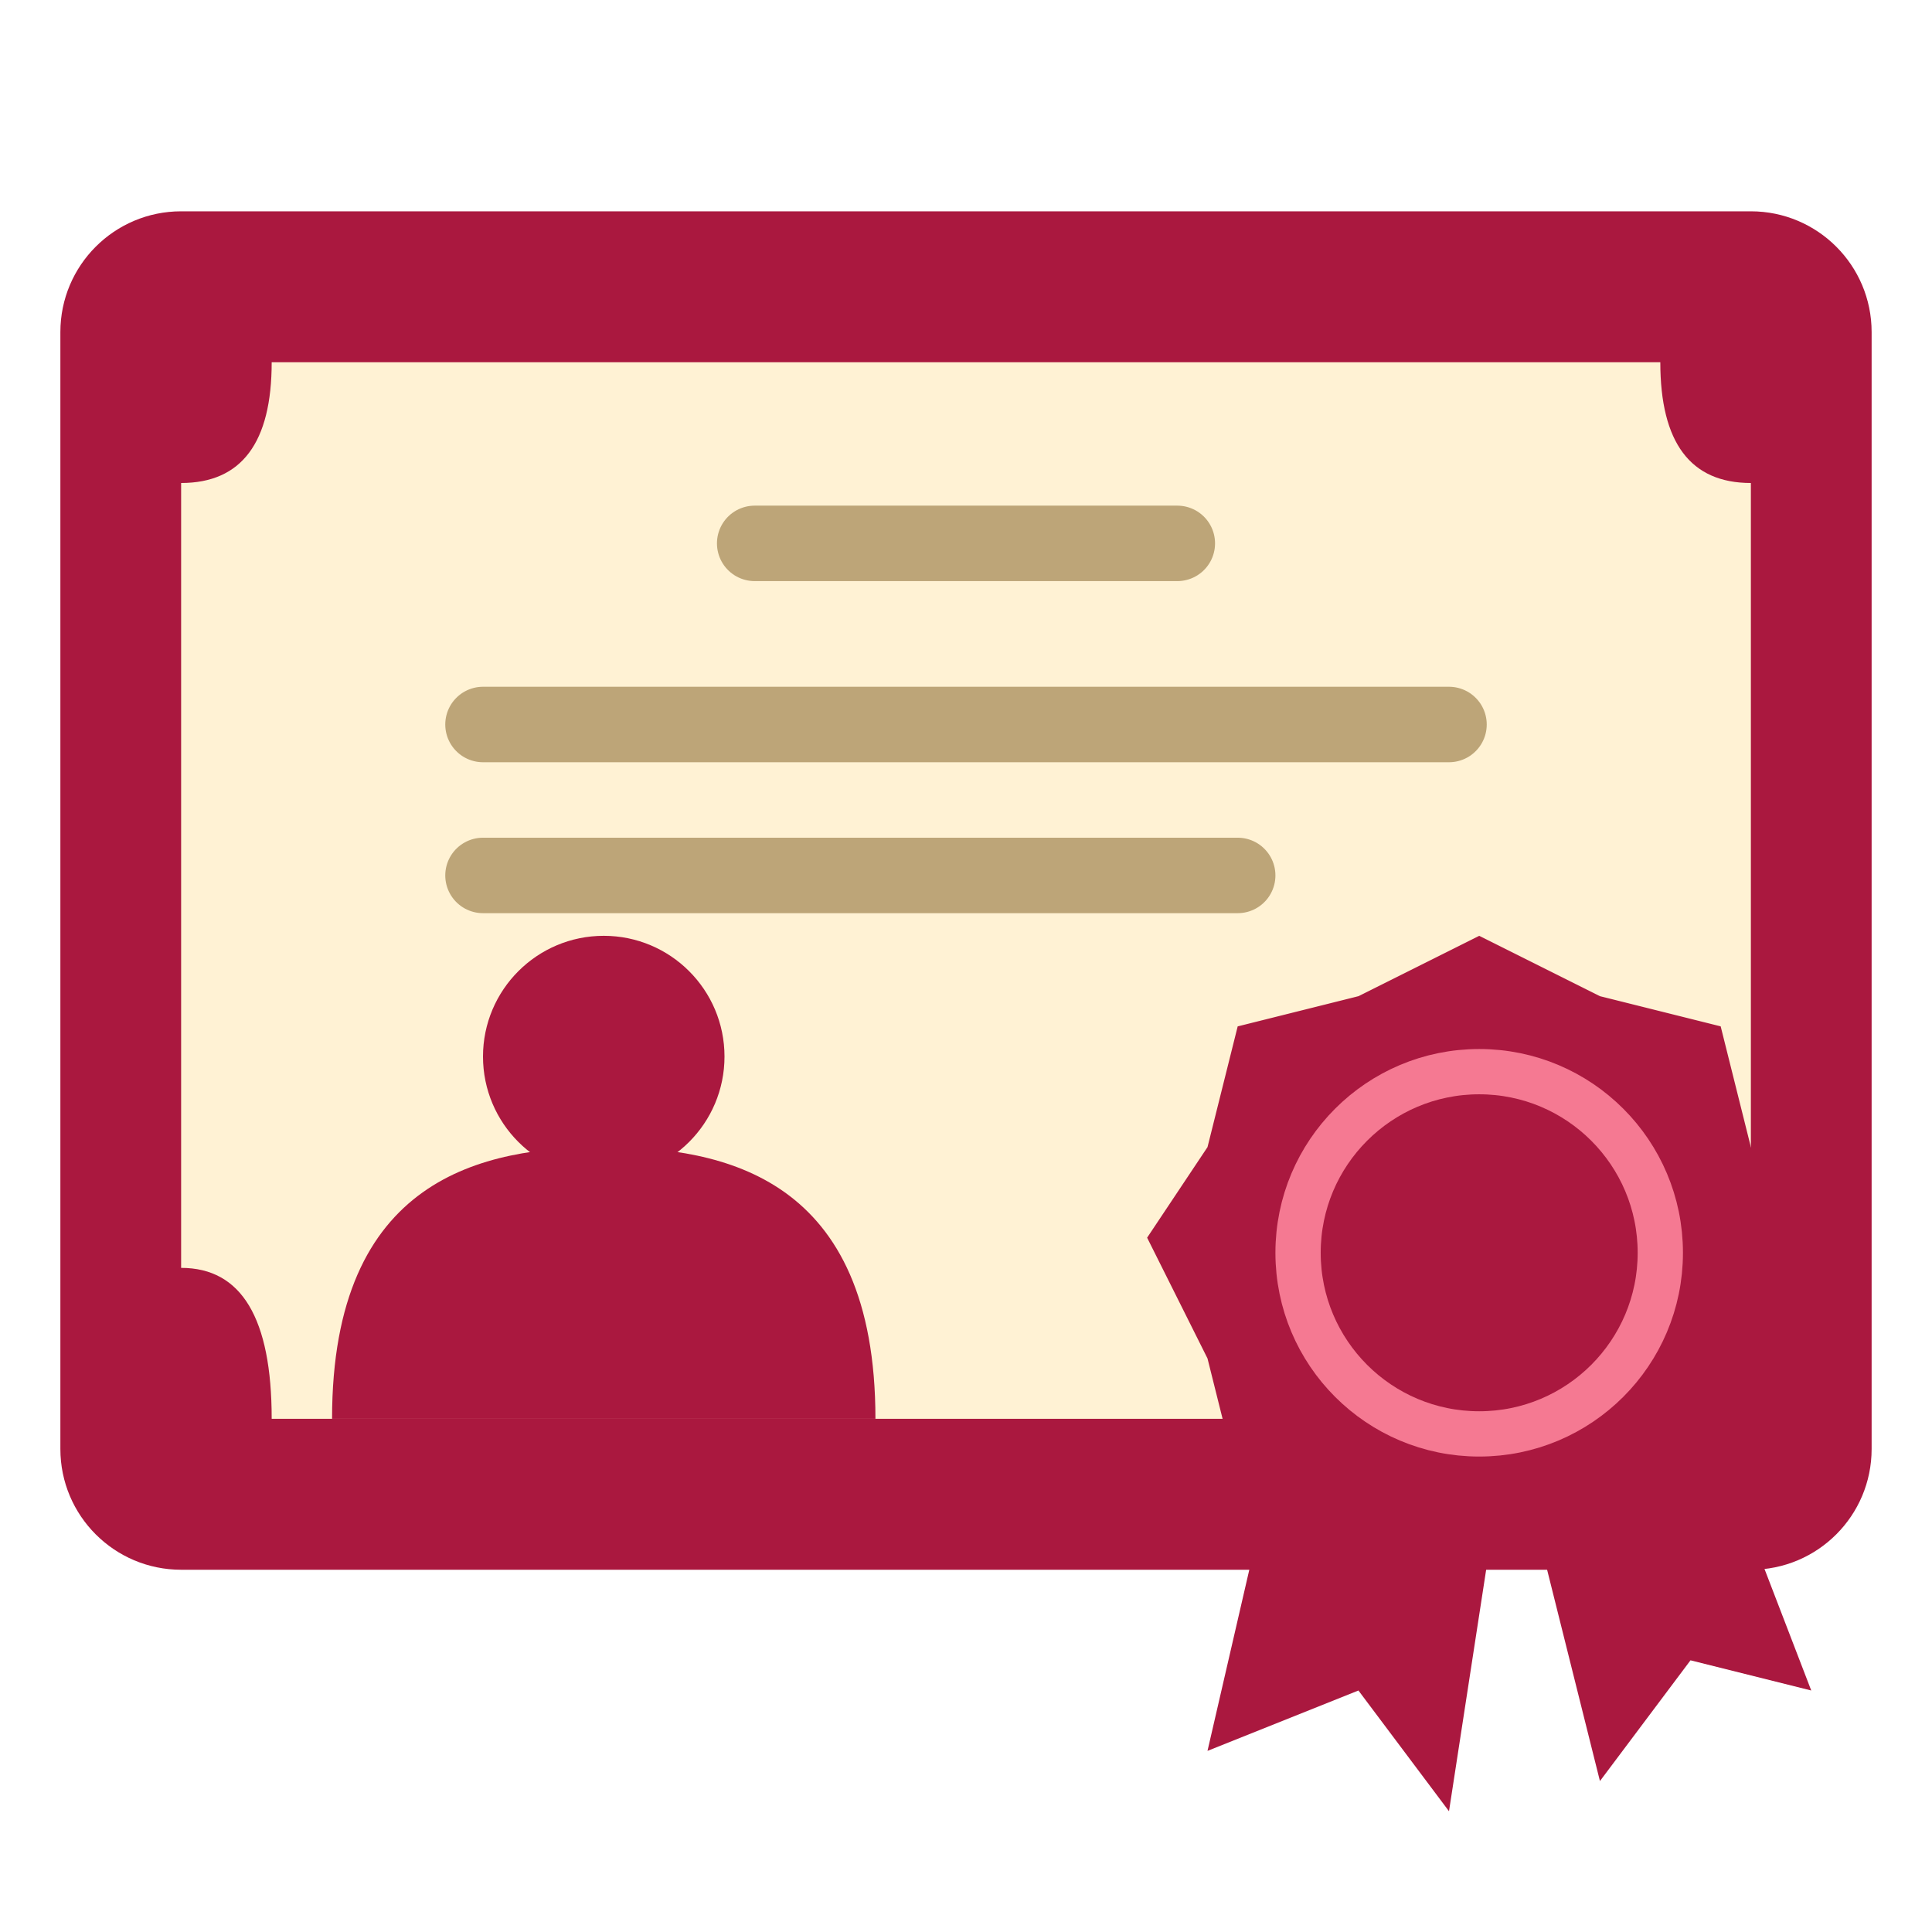
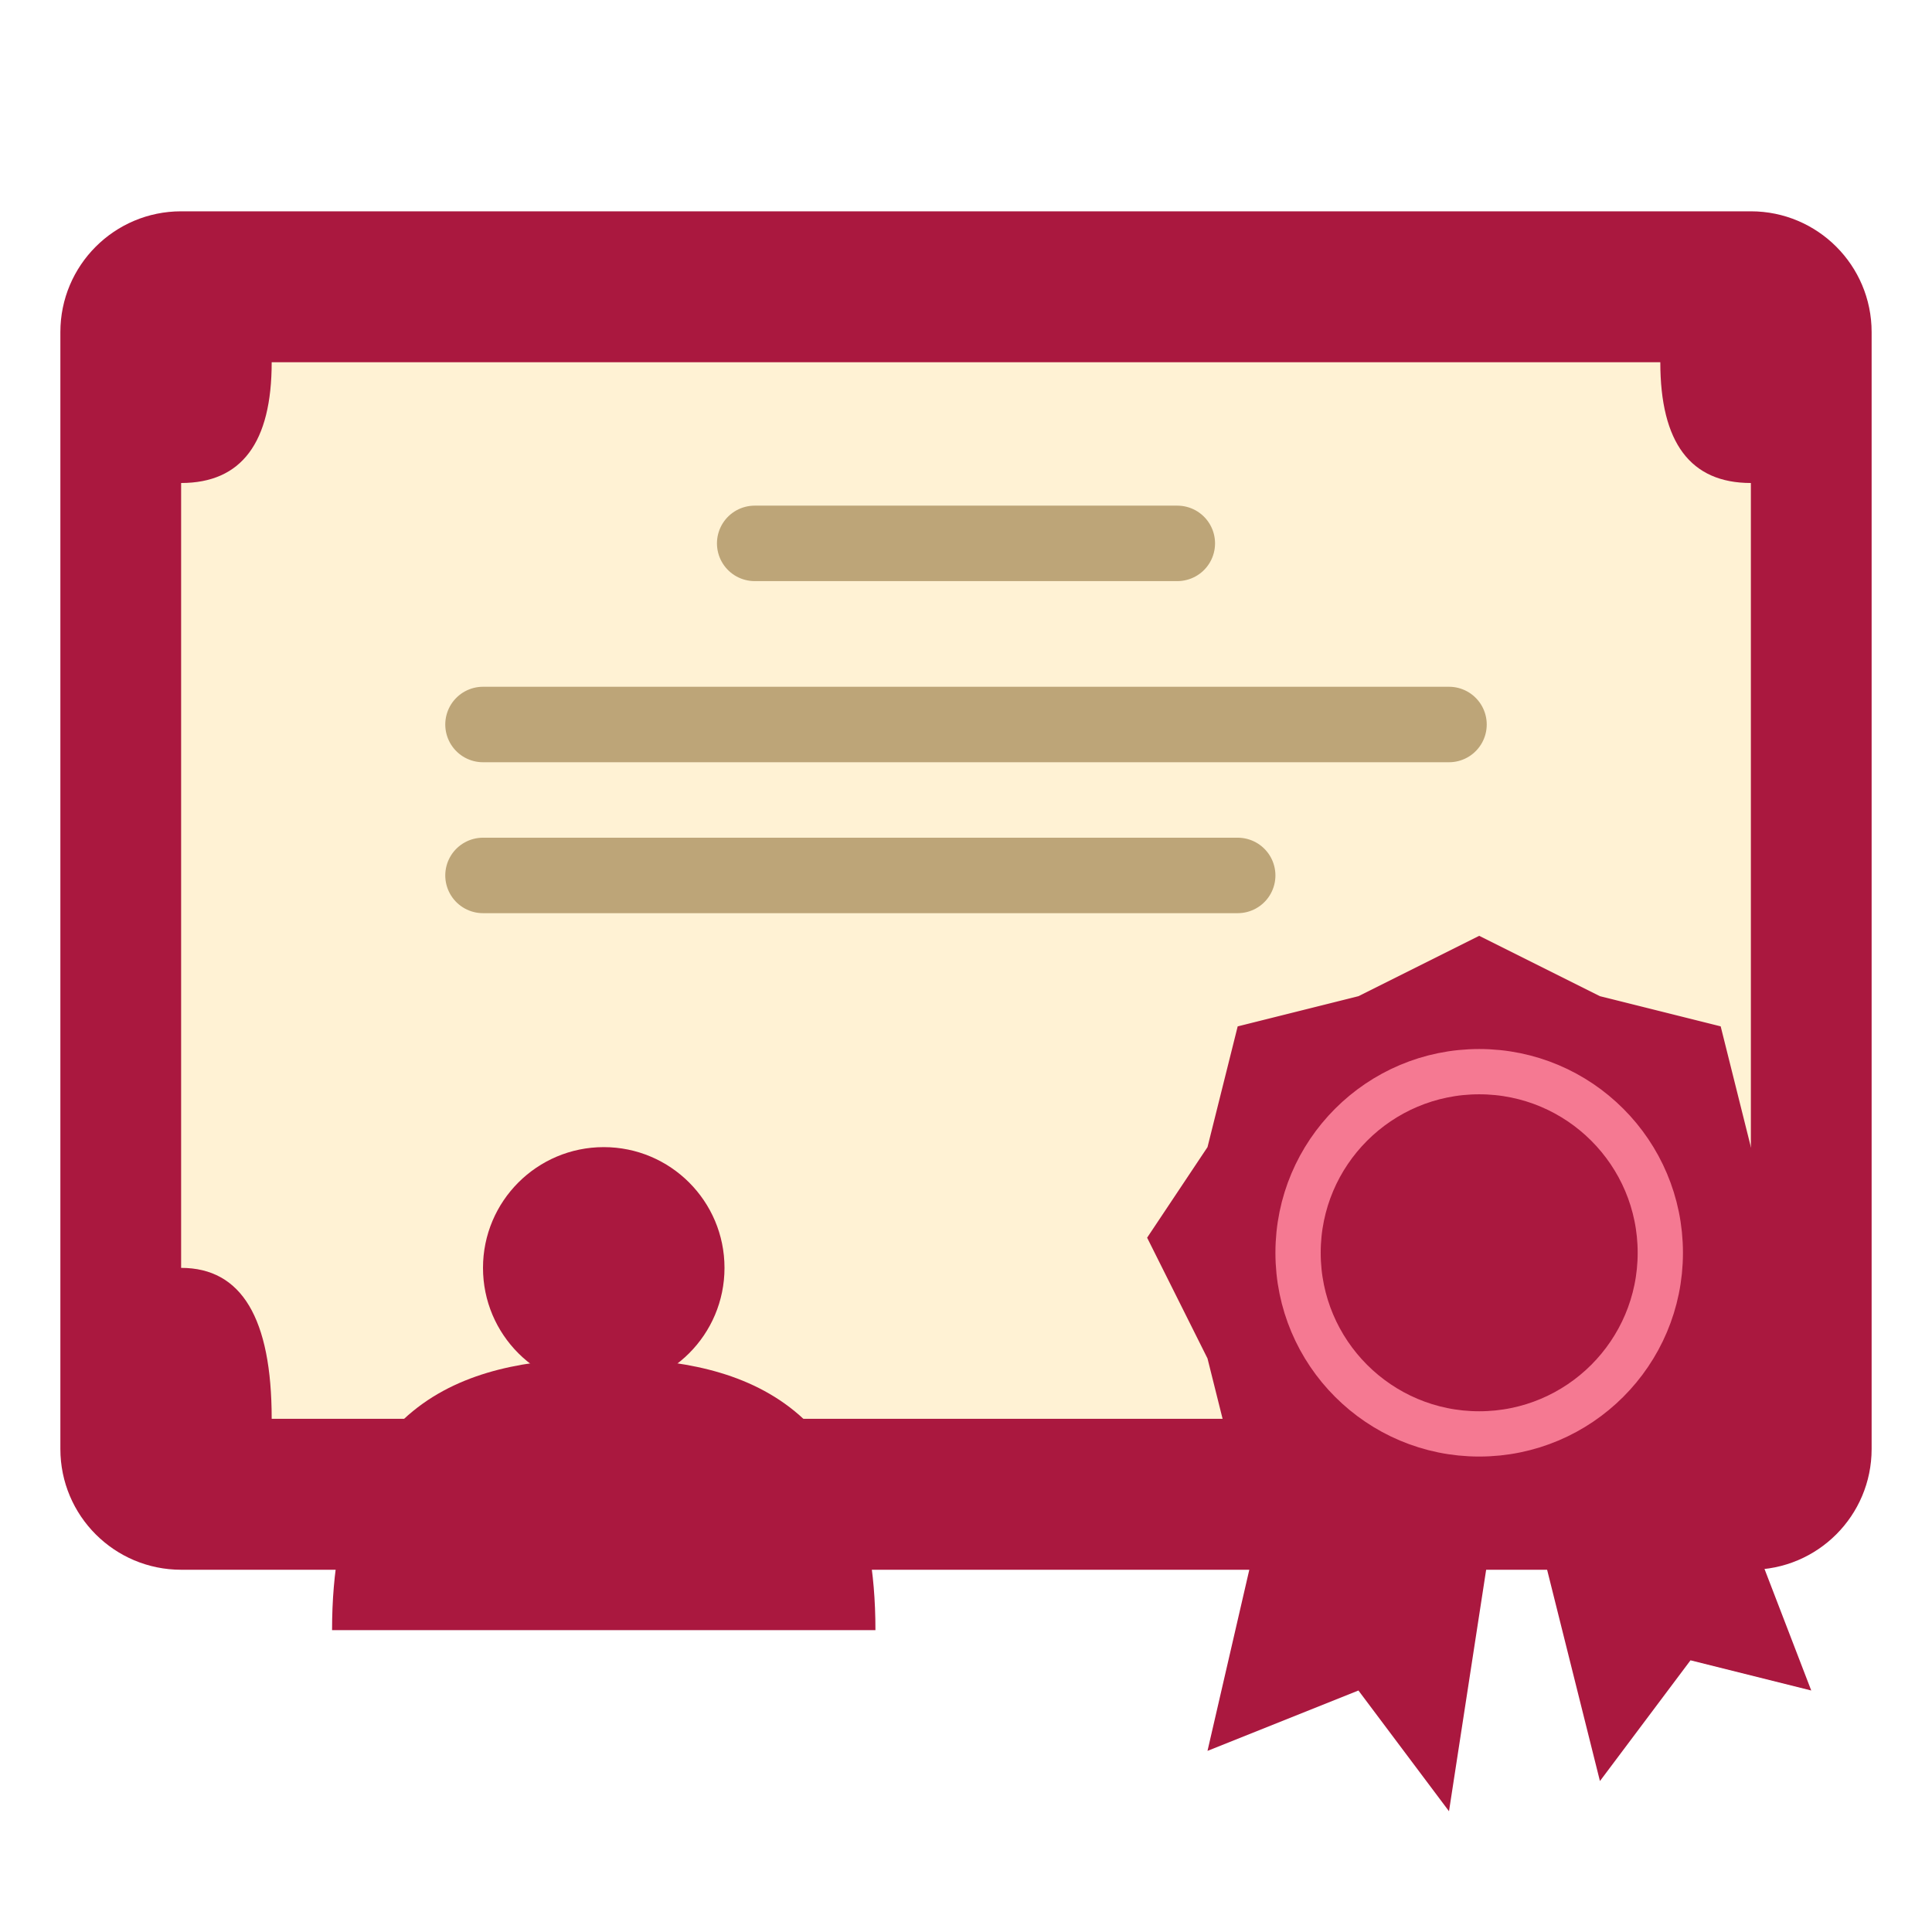
<svg xmlns="http://www.w3.org/2000/svg" fill="#aa183f" viewBox="0 0 64 64">
  <rect x="2" y="7" width="60" height="45" rx="4" />
  <path d="M9 12h46q0 4 3 4v26q-3 0-3 5H9q0-5-3-5V16q3 0 3-4Z" fill="#fff2d4" />
  <path d="M25 18h14m-23 6h32m-32 5h25" fill="none" stroke="#bda578" stroke-width="2.5" stroke-linecap="round" />
-   <circle cx="20" cy="35" r="4" />
-   <path d="M11 47c0-8 5-9 9-9s9 1 9 9Z" />
+   <g transform="translate(0 7)">
+     <circle cx="20" cy="35" r="4" />
+     <path d="M11 47c0-8 5-9 9-9s9 1 9 9Z" />
+   </g>
  <path d="m43 45-3 13 5-2 3 4 2-13 3 12 3-4 4 1-5-13Z" />
  <path d="m49 31 4 2 4 1 1 4 2 3-2 4-1 4-4 1-4 2-4-2-4-1-1-4-2-4 2-3 1-4 4-1Z" />
  <circle stroke="#f57992" stroke-width="1.5" cx="49" cy="41.5" r="6" />
</svg>
